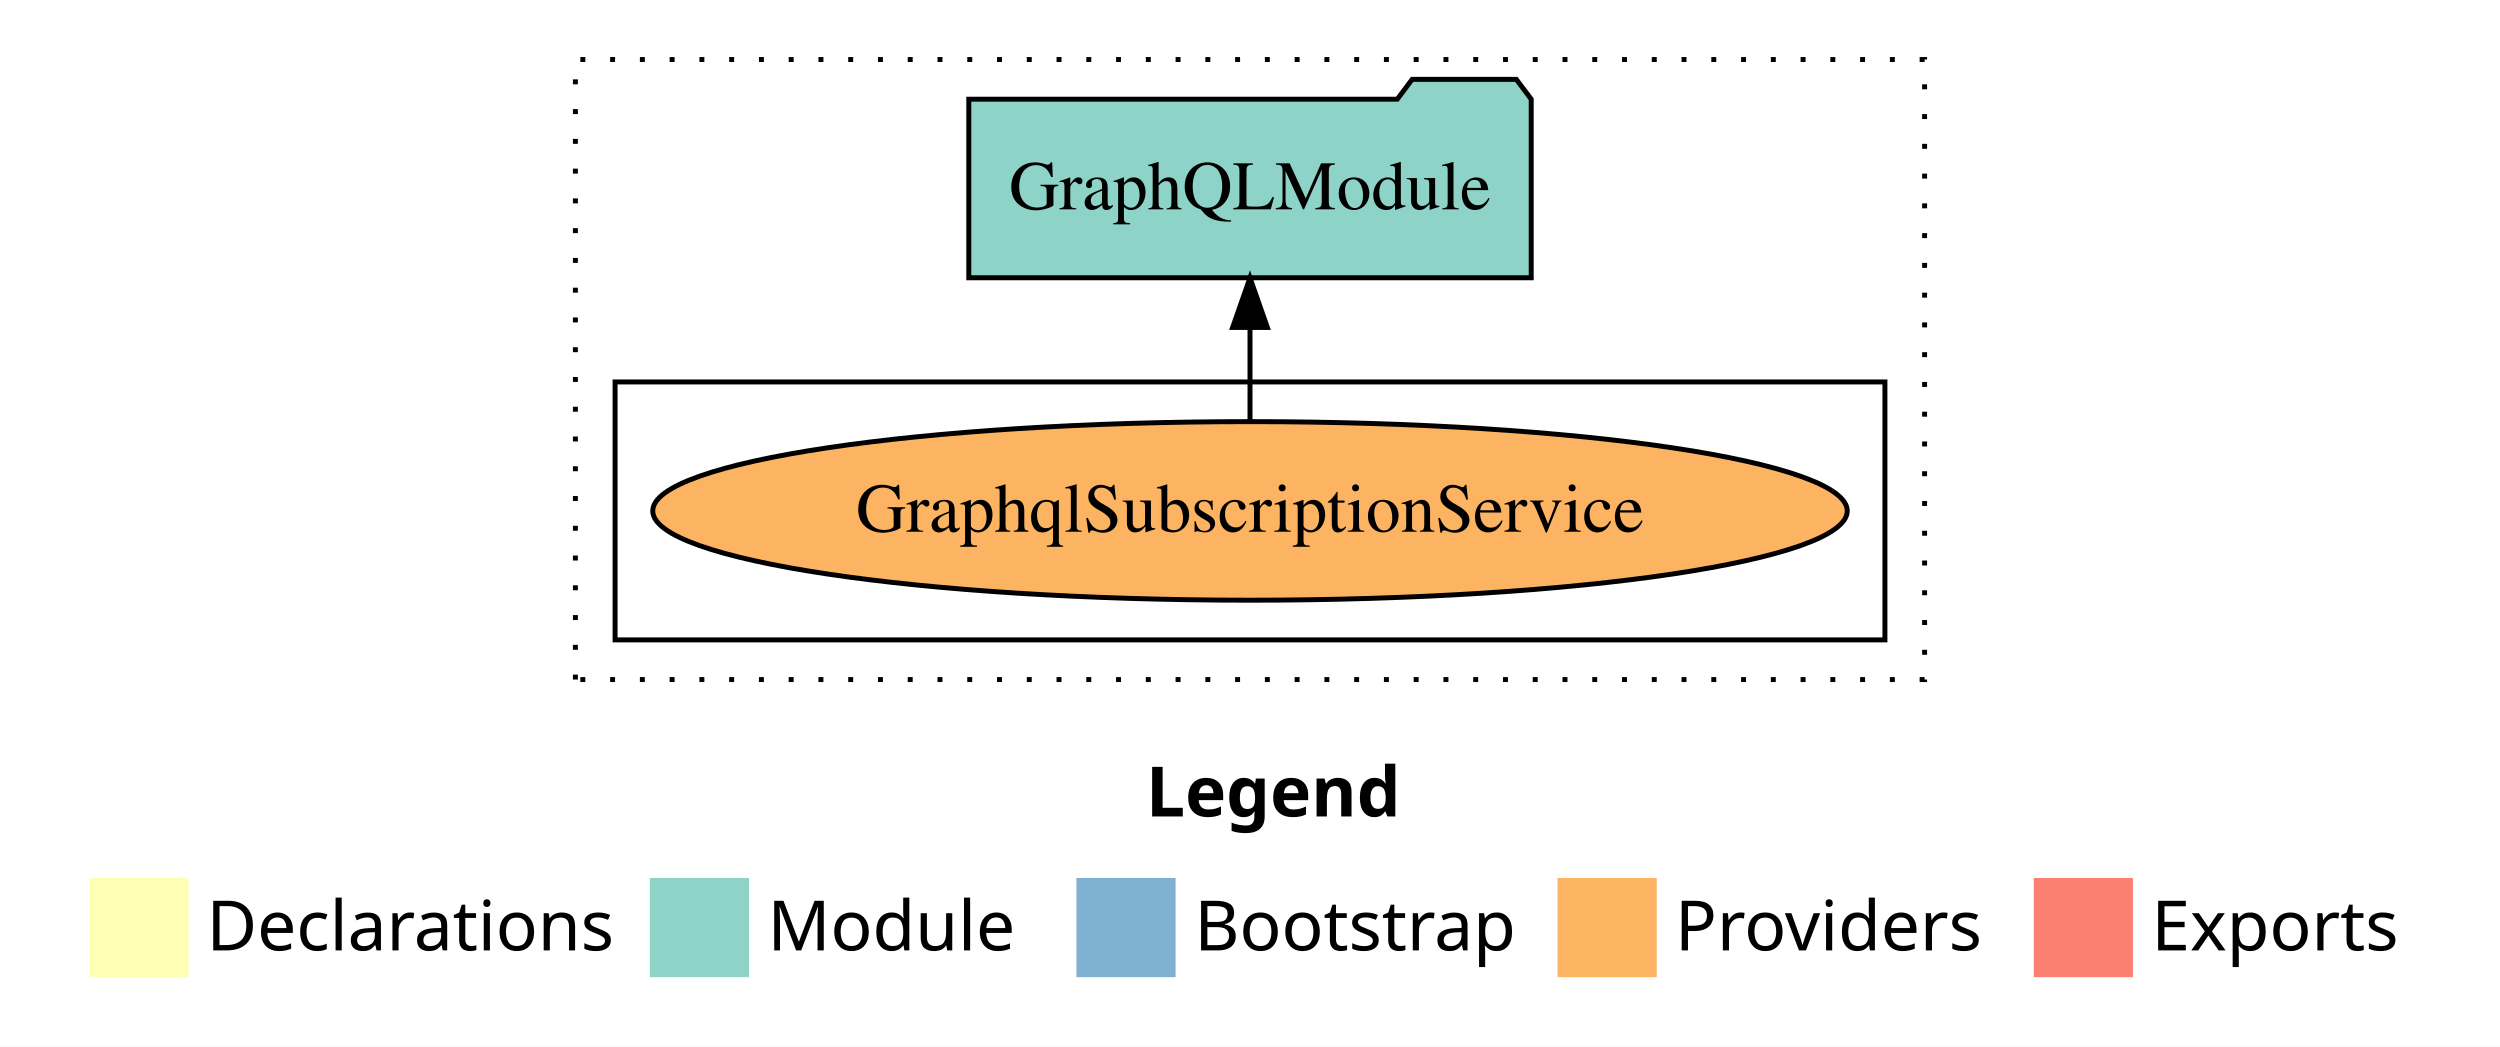
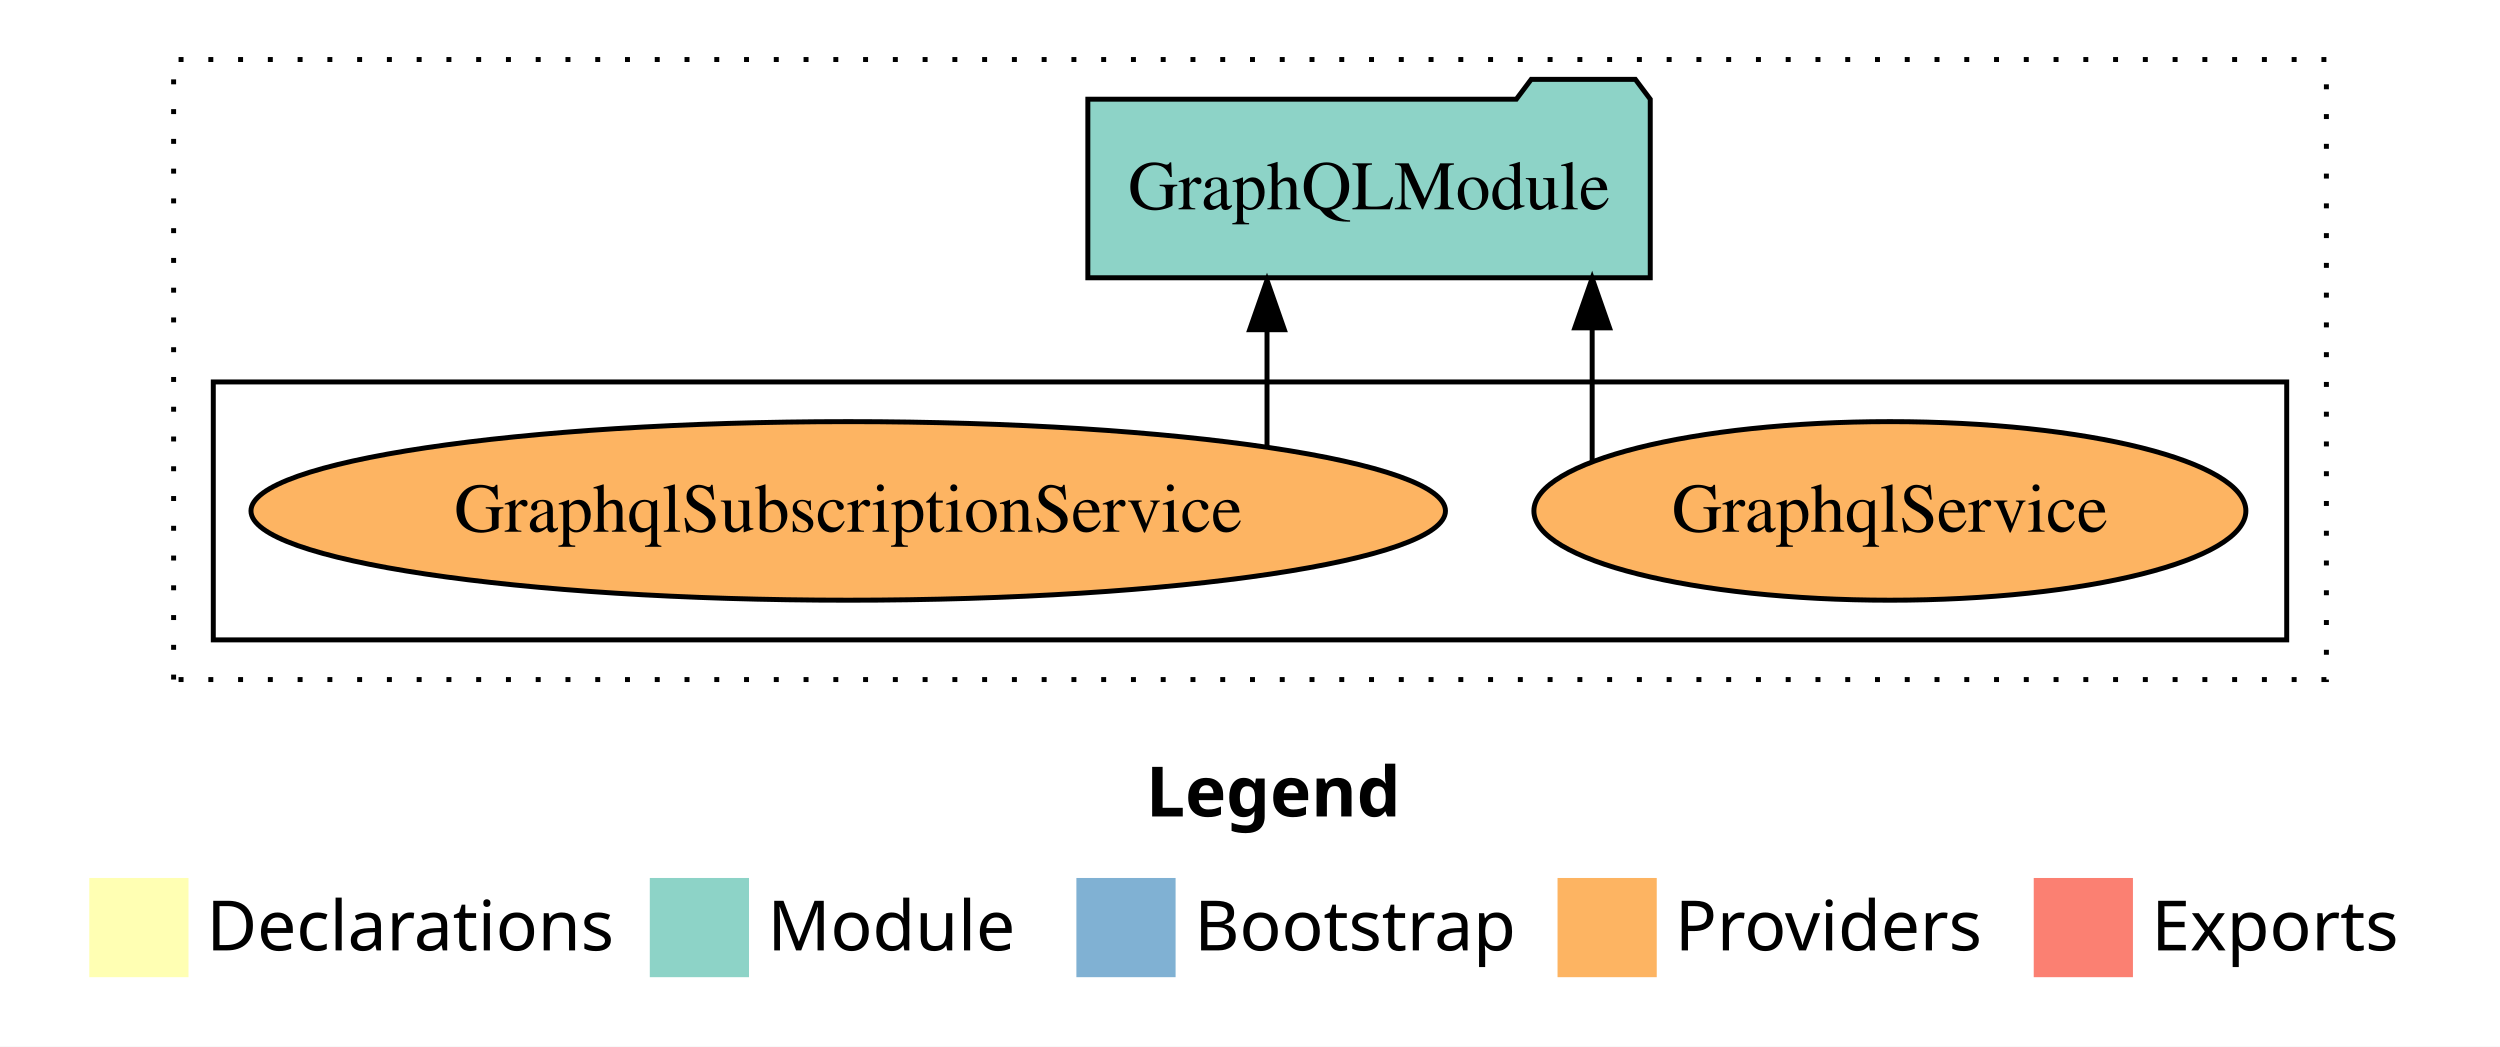
<svg xmlns="http://www.w3.org/2000/svg" width="504pt" height="211pt" viewBox="0.00 0.00 504.00 211.00">
  <g id="graph0" class="graph" transform="scale(1 1) rotate(0) translate(4 207)">
    <polygon fill="#ffffff" stroke="transparent" points="-4,4 -4,-207 500,-207 500,4 -4,4" />
    <text text-anchor="start" x="227.009" y="-42.4" font-family="sans-serif" font-weight="bold" font-size="14.00" fill="#000000">Legend</text>
    <polygon fill="#ffffb3" stroke="transparent" points="14,-10 14,-30 34,-30 34,-10 14,-10" />
    <text text-anchor="start" x="37.629" y="-15.4" font-family="sans-serif" font-size="14.00" fill="#000000">  Declarations</text>
    <polygon fill="#8dd3c7" stroke="transparent" points="127,-10 127,-30 147,-30 147,-10 127,-10" />
    <text text-anchor="start" x="150.725" y="-15.4" font-family="sans-serif" font-size="14.00" fill="#000000">  Module</text>
    <polygon fill="#80b1d3" stroke="transparent" points="213,-10 213,-30 233,-30 233,-10 213,-10" />
    <text text-anchor="start" x="236.781" y="-15.4" font-family="sans-serif" font-size="14.00" fill="#000000">  Bootstrap</text>
    <polygon fill="#fdb462" stroke="transparent" points="310,-10 310,-30 330,-30 330,-10 310,-10" />
    <text text-anchor="start" x="333.673" y="-15.4" font-family="sans-serif" font-size="14.00" fill="#000000">  Providers</text>
    <polygon fill="#fb8072" stroke="transparent" points="406,-10 406,-30 426,-30 426,-10 406,-10" />
    <text text-anchor="start" x="429.726" y="-15.4" font-family="sans-serif" font-size="14.00" fill="#000000">  Exports</text>
    <g id="clust1" class="cluster">
-       <polygon fill="none" stroke="#000000" stroke-dasharray="1,5" points="112,-70 112,-195 384,-195 384,-70 112,-70" />
+       <polygon fill="none" stroke="#000000" stroke-dasharray="1,5" points="31,-70 31,-195 465,-195 465,-70 31,-70" />
    </g>
    <g id="clust6" class="cluster">
-       <polygon fill="none" stroke="#000000" points="120,-78 120,-130 376,-130 376,-78 120,-78" />
+       <polygon fill="none" stroke="#000000" points="39,-78 39,-130 457,-130 457,-78 39,-78" />
    </g>
    <g id="node1" class="node">
-       <ellipse fill="#fdb462" stroke="#000000" cx="248" cy="-104" rx="120.405" ry="18" />
-       <text text-anchor="middle" x="248" y="-99.8" font-family="Times,serif" font-size="14.00" fill="#000000">GraphqlSubscriptionService</text>
+       <ellipse fill="#fdb462" stroke="#000000" cx="377" cy="-104" rx="71.768" ry="18" />
+       <text text-anchor="middle" x="377" y="-99.8" font-family="Times,serif" font-size="14.00" fill="#000000">GraphqlService</text>
+     </g>
+     <g id="node3" class="node">
+       <polygon fill="#8dd3c7" stroke="#000000" points="328.691,-187 325.691,-191 304.691,-191 301.691,-187 215.309,-187 215.309,-151 328.691,-151 328.691,-187" />
+       <text text-anchor="middle" x="272" y="-164.8" font-family="Times,serif" font-size="14.00" fill="#000000">GraphQLModule</text>
+     </g>
+     <g id="edge1" class="edge">
+       <path fill="none" stroke="#000000" d="M316.981,-113.872C316.981,-113.872 316.981,-140.907 316.981,-140.907" />
+       <polygon fill="#000000" stroke="#000000" points="313.481,-140.907 316.981,-150.907 320.481,-140.907 313.481,-140.907" />
    </g>
    <g id="node2" class="node">
-       <polygon fill="#8dd3c7" stroke="#000000" points="304.691,-187 301.691,-191 280.691,-191 277.691,-187 191.309,-187 191.309,-151 304.691,-151 304.691,-187" />
-       <text text-anchor="middle" x="248" y="-164.8" font-family="Times,serif" font-size="14.00" fill="#000000">GraphQLModule</text>
+       <ellipse fill="#fdb462" stroke="#000000" cx="167" cy="-104" rx="120.405" ry="18" />
+       <text text-anchor="middle" x="167" y="-99.8" font-family="Times,serif" font-size="14.00" fill="#000000">GraphqlSubscriptionService</text>
    </g>
-     <g id="edge1" class="edge">
-       <path fill="none" stroke="#000000" d="M248,-122.106C248,-122.106 248,-140.991 248,-140.991" />
-       <polygon fill="#000000" stroke="#000000" points="244.5,-140.991 248,-150.991 251.5,-140.991 244.5,-140.991" />
+     <g id="edge2" class="edge">
+       <path fill="none" stroke="#000000" d="M251.429,-116.842C251.429,-116.842 251.429,-140.523 251.429,-140.523" />
+       <polygon fill="#000000" stroke="#000000" points="247.929,-140.523 251.429,-150.523 254.929,-140.523 247.929,-140.523" />
    </g>
  </g>
</svg>
